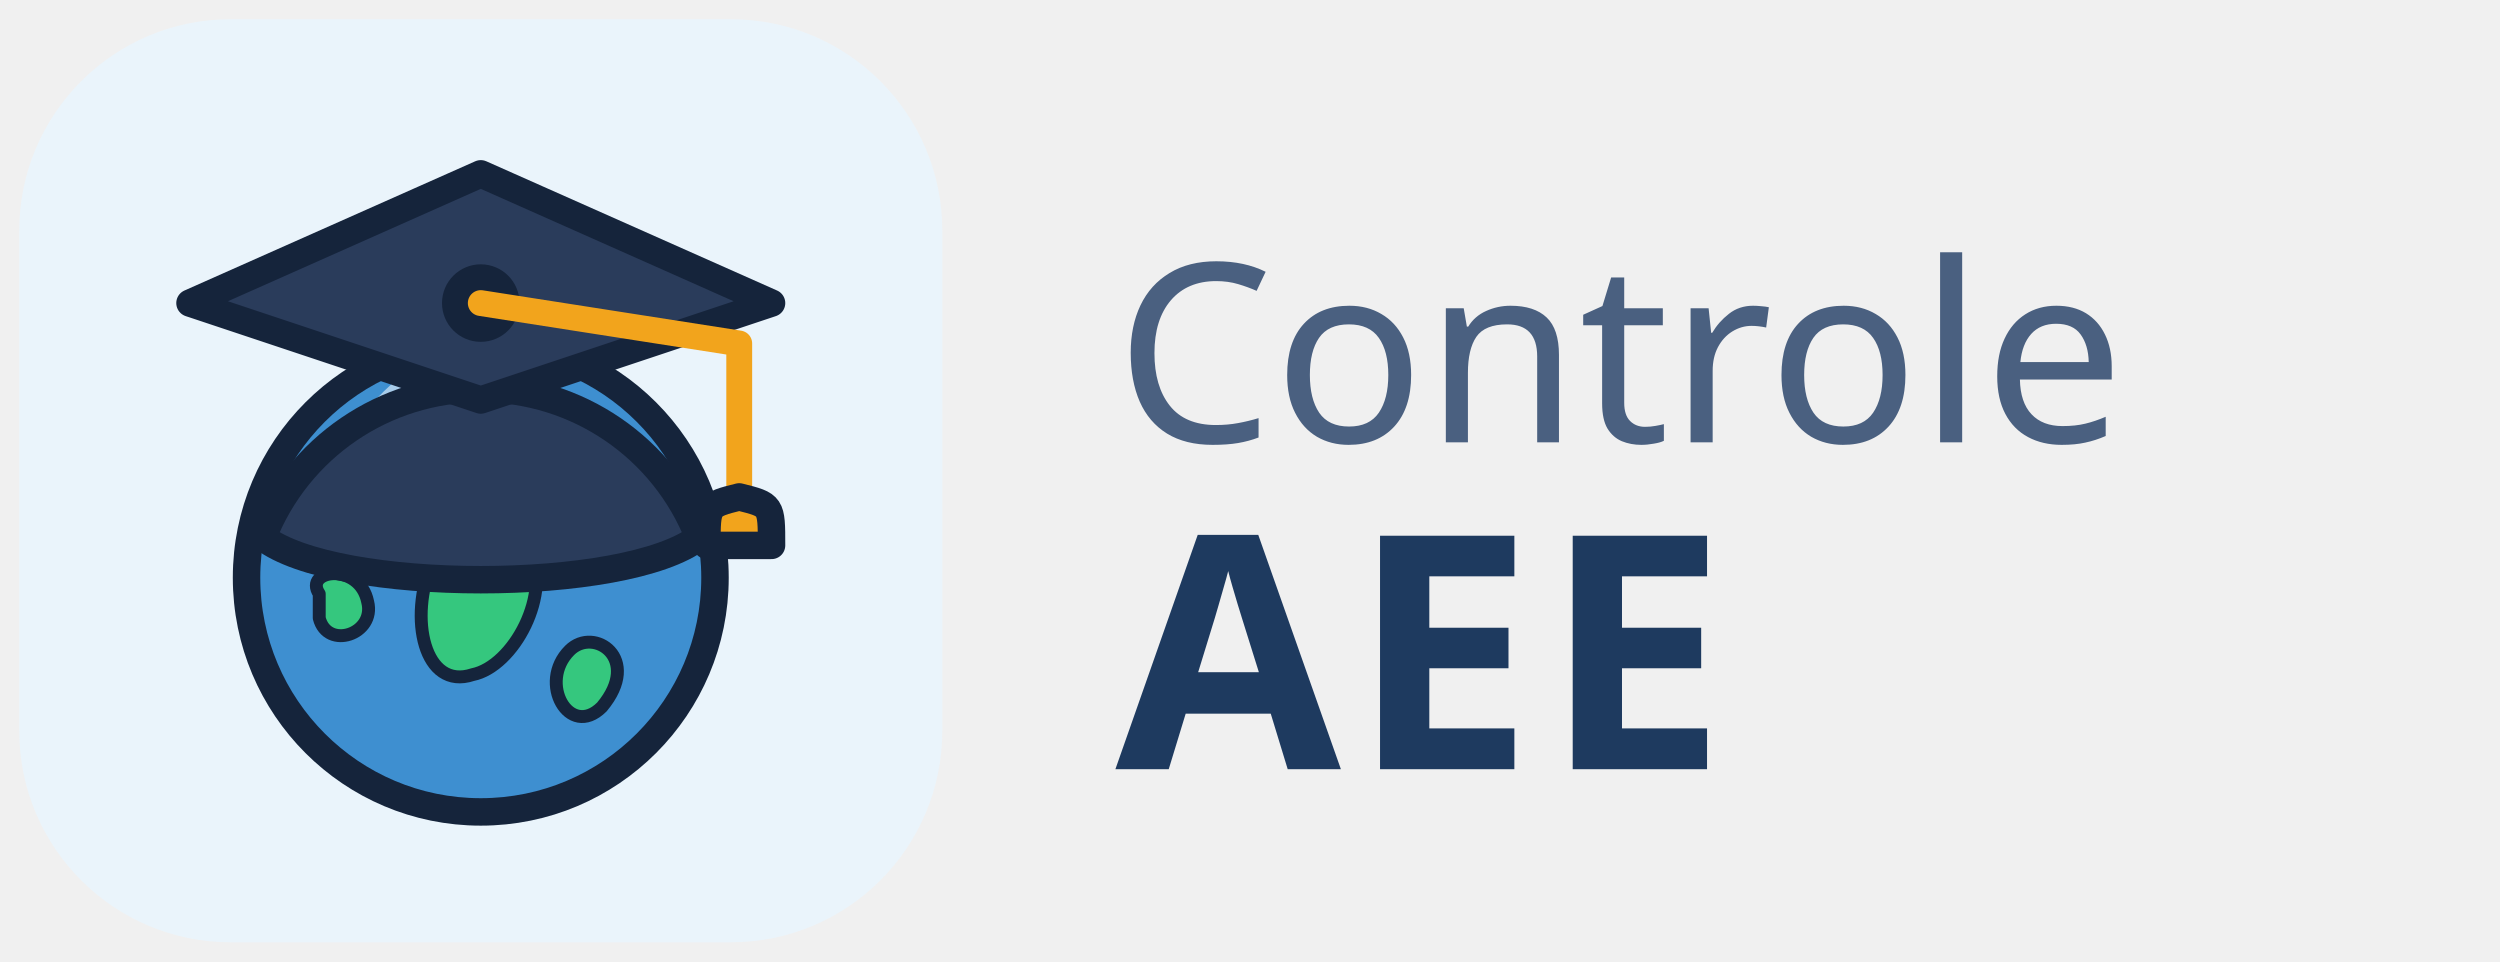
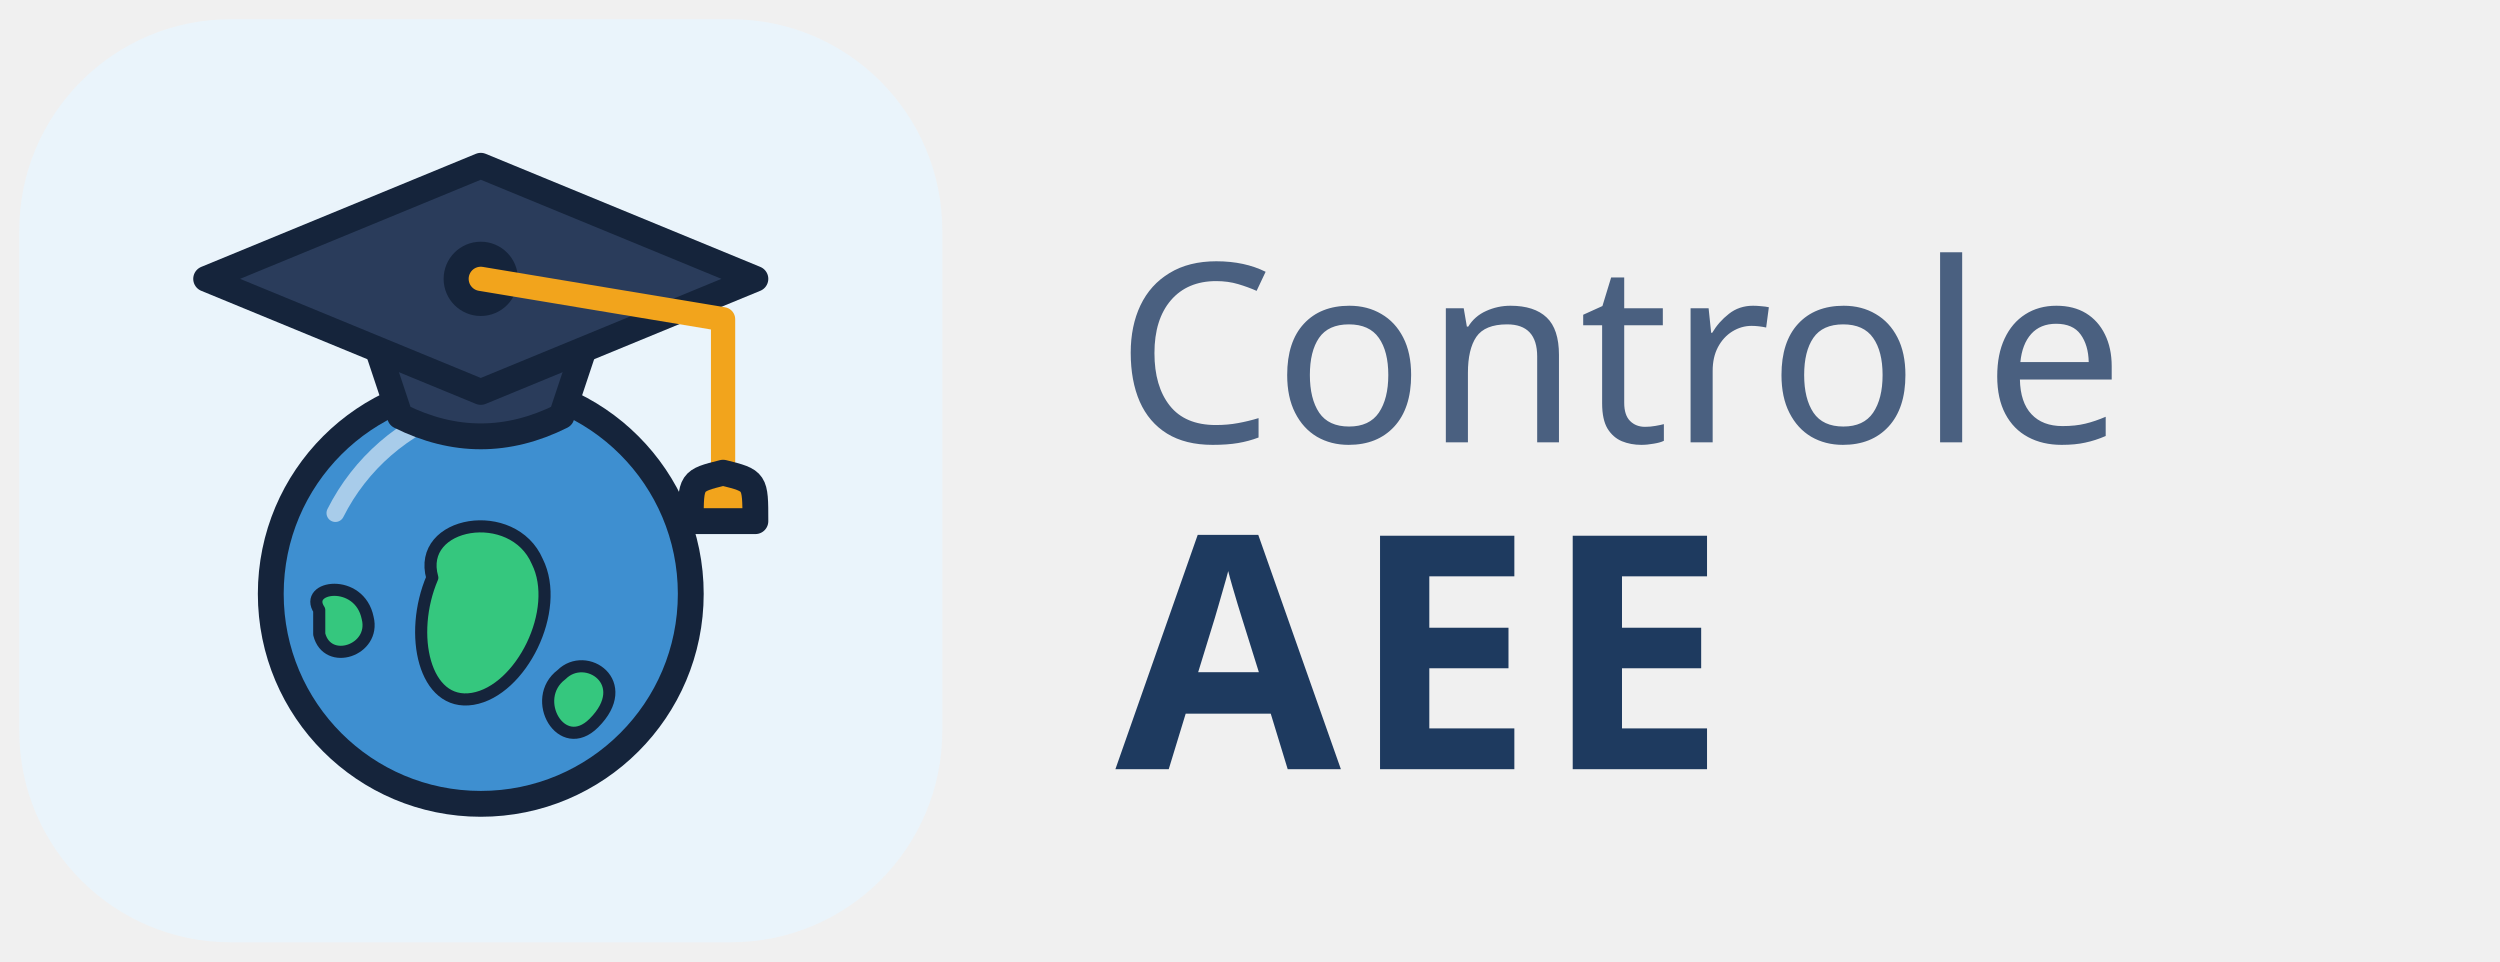
<svg xmlns="http://www.w3.org/2000/svg" viewBox="0 0 260 100" fill="none">
  <defs>
    <clipPath id="globo">
-       <circle cx="50" cy="62" r="29" />
+       <circle cx="50" cy="64" r="26" />
    </clipPath>
  </defs>
  <rect x="2" y="2" width="96" height="96" rx="22" fill="#EAF4FB" />
  <g transform="translate(8,8) scale(0.84)">
-     <g stroke="#15243B" stroke-width="3.4" stroke-linejoin="round" stroke-linecap="round">
-       <circle cx="50" cy="62" r="29" fill="#3E8FD0" />
-       <g clip-path="url(#globo)" stroke-width="1.6">
-         <path d="M44,60 C42,53 53,51 56,58 C59,64 54,73 49,74 C43,76 41,67 44,60 Z" fill="#35C77E" />
-         <path d="M30,64 C28,61 35,60 36,65 C37,69 31,71 30,67 Z" fill="#35C77E" />
-         <path d="M61,71 C64,68 70,72 65,78 C61,82 57,75 61,71 Z" fill="#35C77E" />
+     <g stroke="#15243B" stroke-width="3.2" stroke-linejoin="round" stroke-linecap="round">
+       <circle cx="50" cy="64" r="26" fill="#3E8FD0" />
+       <g clip-path="url(#globo)" stroke-width="1.5">
+         <path d="M44,62 C42,55 54,53 57,60 C60,66 55,76 49,77 C43,78 41,69 44,62 Z" fill="#35C77E" />
+         <path d="M30,66 C28,63 35,62 36,67 C37,71 31,73 30,69 Z" fill="#35C77E" />
+         <path d="M60,74 C63,71 69,75 64,80 C60,84 56,77 60,74 Z" fill="#35C77E" />
      </g>
-       <path d="M34,46 A29,29 0 0 1 50,33" stroke="#FFFFFF" stroke-opacity="0.55" stroke-width="2.4" fill="none" />
-       <path d="M23,57 A29,29 0 0 1 77,57 C68,64 32,64 23,57 Z" fill="#2A3C5B" />
-       <path d="M50,12 L86,28 L50,40 L14,28 Z" fill="#2A3C5B" />
-       <circle cx="50" cy="28" r="3.1" fill="#F2A41C" />
-       <path d="M50,28 L82,33 L82,52" fill="none" stroke="#F2A41C" stroke-width="3.2" />
-       <path d="M82,52 C78,53 78,53 78,58 L86,58 C86,53 86,53 82,52 Z" fill="#F2A41C" />
+       <path d="M32,54 A26,26 0 0 1 47,41" stroke="#FFFFFF" stroke-opacity="0.55" stroke-width="2.2" fill="none" />
+       <path d="M37,33 L63,33 L60,42 Q50,47 40,42 Z" fill="#2A3C5B" />
+       <path d="M50,11 L84,25 L50,39 L16,25 Z" fill="#2A3C5B" />
+       <circle cx="50" cy="25" r="3" fill="#F2A41C" />
+       <path d="M50,25 L80,30 L80,49" fill="none" stroke="#F2A41C" stroke-width="3" />
+       <path d="M80,49 C76,50 76,50 76,55 L84,55 C84,50 84,50 80,49 Z" fill="#F2A41C" />
    </g>
  </g>
  <text x="116" y="46" font-family="Plus Jakarta Sans, sans-serif" font-size="26" font-weight="400" fill="#4A6080">Controle</text>
  <text x="116" y="80" font-family="Plus Jakarta Sans, sans-serif" font-size="34" font-weight="800" fill="#1E3A5F" letter-spacing="1">AEE</text>
</svg>
